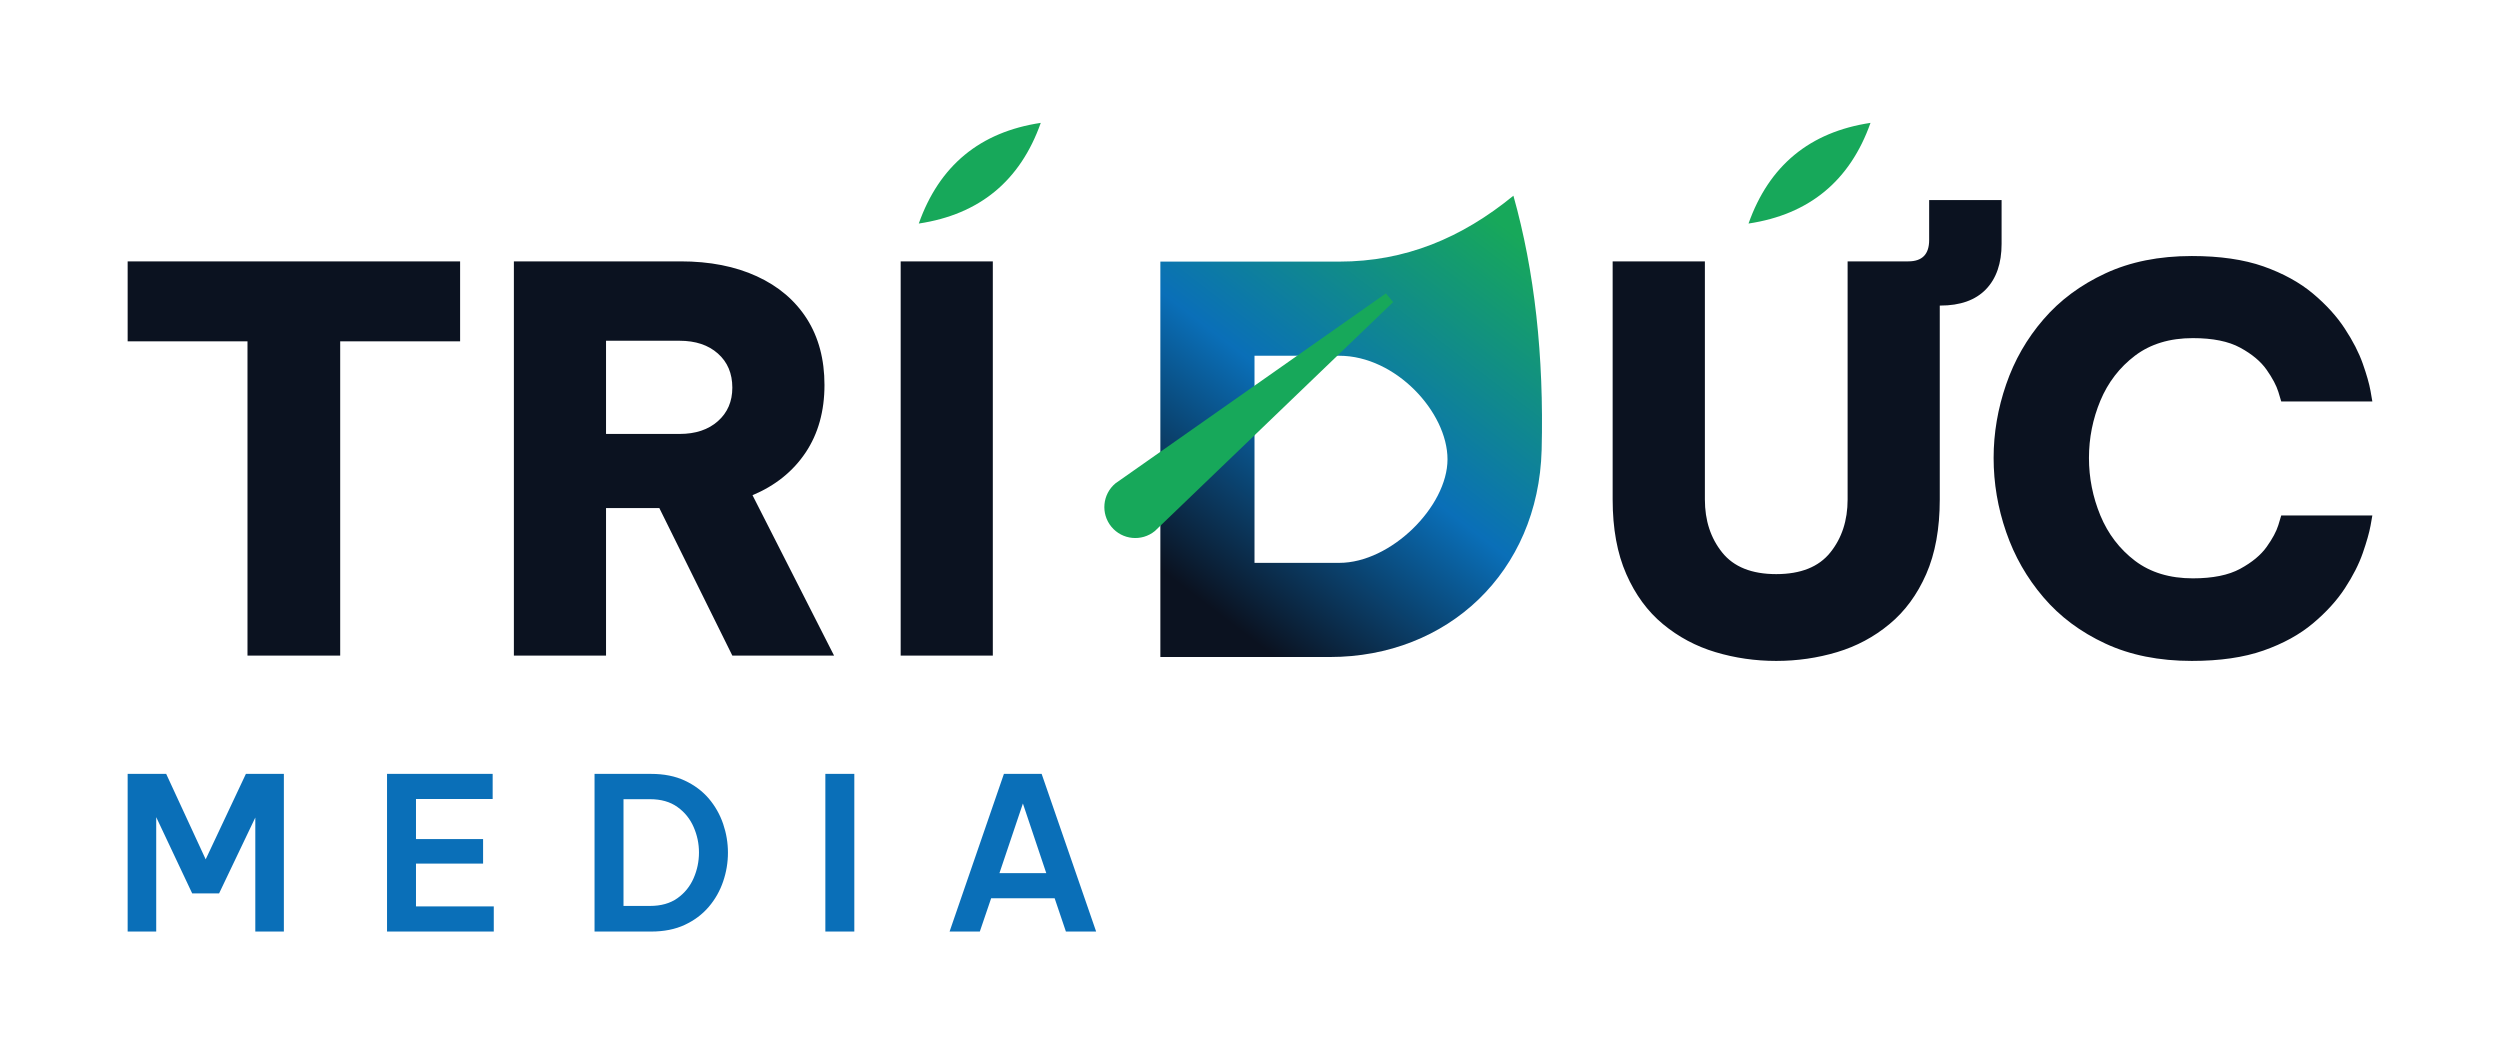
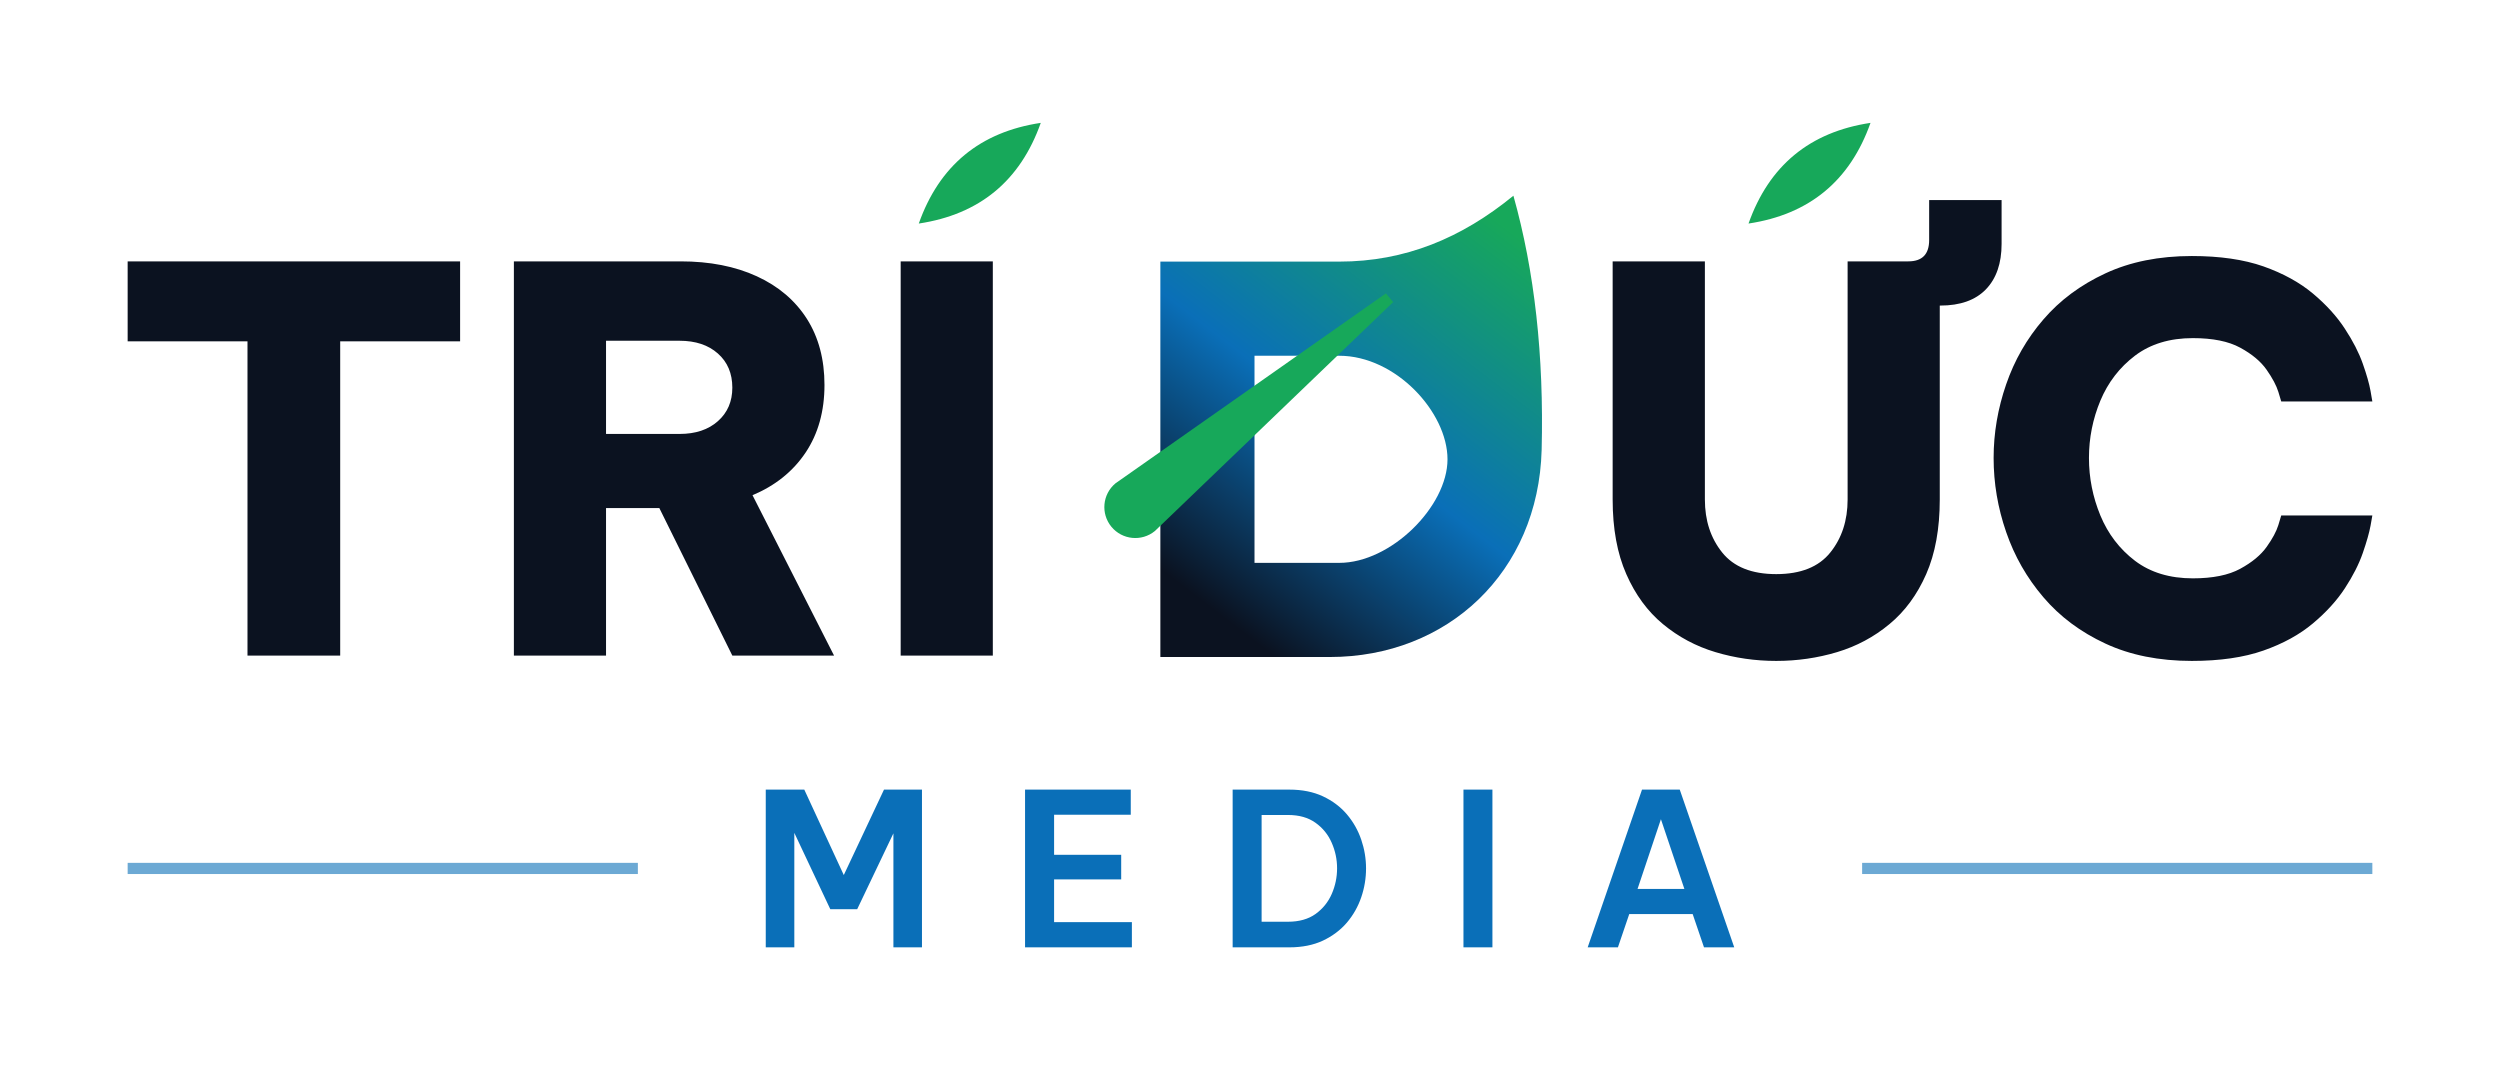
- <svg xmlns="http://www.w3.org/2000/svg" viewBox="-13.53 -14.76 313.35 132.76" role="img" aria-label="Trí Đức Media">
+ <svg xmlns="http://www.w3.org/2000/svg" viewBox="-13.53 -14.76 313.35 134.74" role="img" aria-label="Trí Đức Media">
  <defs>
    <linearGradient id="h-color-g" gradientUnits="userSpaceOnUse" x1="22" y1="102" x2="97" y2="4">
      <stop offset="0.12" stop-color="#0B1220" />
      <stop offset="0.5" stop-color="#0A6FB8" />
      <stop offset="0.95" stop-color="#17A85A" />
    </linearGradient>
  </defs>
  <path fill="#0B1220" d="M29.11 67.41L17.49 67.41L17.49 28.02L2.47 28.02L2.47 18.00L44.14 18.00L44.14 28.02L29.11 28.02L29.11 67.41ZM62.43 67.41L50.88 67.41L50.88 18.00L71.78 18.00Q77.26 18.00 81.33 19.87Q85.40 21.74 87.61 25.21Q89.81 28.68 89.81 33.49L89.81 33.49Q89.81 38.43 87.44 41.97Q85.07 45.51 80.79 47.31L80.79 47.31L91.01 67.41L78.26 67.41L69.11 48.92L62.43 48.92L62.43 67.41ZM71.65 27.95L71.65 27.95L62.43 27.95L62.43 39.63L71.65 39.63Q74.65 39.63 76.45 38.03Q78.26 36.43 78.26 33.83L78.26 33.83Q78.26 31.15 76.45 29.55Q74.65 27.95 71.65 27.95ZM110.91 67.41L99.36 67.41L99.36 18.00L110.91 18.00L110.91 67.41ZM209.10 68.08L209.10 68.08Q205.16 68.08 201.49 66.98Q197.82 65.88 194.91 63.47Q192.01 61.07 190.31 57.20Q188.60 53.32 188.60 47.85L188.60 47.85L188.60 18.00L200.16 18.00L200.16 47.85Q200.16 51.79 202.33 54.49Q204.50 57.20 209.10 57.20L209.10 57.20Q213.71 57.20 215.88 54.49Q218.05 51.79 218.05 47.85L218.05 47.85L218.05 18.00L225.66 18.00Q228.27 18.00 228.27 15.33L228.27 15.33L228.27 10.32L237.35 10.32L237.35 15.80Q237.35 19.47 235.38 21.51Q233.41 23.54 229.67 23.54L229.67 23.54L229.60 23.54L229.60 47.85Q229.60 53.32 227.90 57.20Q226.20 61.07 223.29 63.47Q220.39 65.88 216.72 66.98Q213.04 68.08 209.10 68.08ZM261.19 68.08L261.19 68.08Q255.04 68.08 250.37 65.91Q245.69 63.74 242.59 60.10Q239.48 56.46 237.92 51.92Q236.35 47.38 236.35 42.64L236.35 42.64Q236.35 37.97 237.92 33.42Q239.48 28.88 242.59 25.28Q245.69 21.67 250.37 19.50Q255.04 17.33 261.19 17.33L261.19 17.33Q266.46 17.33 270.17 18.63Q273.87 19.94 276.38 22.04Q278.88 24.14 280.38 26.45Q281.89 28.75 282.62 30.82Q283.35 32.89 283.59 34.23Q283.82 35.56 283.82 35.56L283.82 35.56L272.40 35.56Q272.40 35.56 272.04 34.36Q271.67 33.16 270.57 31.59Q269.47 30.02 267.26 28.82Q265.06 27.62 261.32 27.62L261.32 27.62Q256.98 27.62 254.07 29.82Q251.17 32.02 249.73 35.46Q248.30 38.90 248.30 42.64L248.30 42.64Q248.30 46.38 249.73 49.85Q251.17 53.32 254.07 55.53Q256.98 57.73 261.32 57.73L261.32 57.73Q265.06 57.73 267.26 56.53Q269.47 55.33 270.57 53.79Q271.67 52.25 272.04 51.05Q272.40 49.85 272.40 49.85L272.40 49.85L283.82 49.85Q283.82 49.85 283.59 51.15Q283.35 52.45 282.62 54.56Q281.89 56.66 280.38 58.97Q278.88 61.27 276.38 63.37Q273.87 65.48 270.17 66.78Q266.46 68.08 261.19 68.08Z" />
  <g transform="translate(118.93 7.41) scale(0.59)">
    <path fill="url(#h-color-g)" fill-rule="evenodd" d="M22 18H60C74 18 86 13 97 4C101.5 20 103.5 38 103 58C102.3 84 83 102 58 102H22ZM42 38H60C72 38 83 50 83 60C83 70 71 82 60 82H42Z" />
    <path fill="#17A85A" d="M20.83 75.24L71.45 26.6L69.92 24.75L12.47 65.1A6.571 6.571 0 0 0 20.83 75.24Z" />
  </g>
  <path fill="#17A85A" d="M101.63 13.26Q113.06 11.54 116.92 0.64Q105.49 2.36 101.63 13.26ZM205.63 13.26Q217.06 11.54 220.92 0.64Q209.49 2.36 205.63 13.26Z" />
-   <path fill="#0A6FB8" d="M6.05 102.00L2.47 102.00L2.47 82.24L7.30 82.24L12.25 92.95L17.29 82.24L22.05 82.24L22.05 102.00L18.47 102.00L18.47 87.71L13.93 97.22L10.56 97.22L6.05 87.66L6.05 102.00ZM48.36 102.00L34.98 102.00L34.98 82.24L48.22 82.24L48.22 85.39L38.61 85.39L38.61 90.41L47.02 90.41L47.02 93.48L38.61 93.48L38.61 98.85L48.36 98.85L48.36 102.00ZM68.09 102.00L60.99 102.00L60.99 82.24L68.09 82.24Q70.50 82.24 72.30 83.08Q74.10 83.92 75.31 85.33Q76.51 86.75 77.11 88.51Q77.71 90.27 77.71 92.12L77.71 92.12Q77.71 93.96 77.11 95.72Q76.51 97.49 75.31 98.90Q74.10 100.32 72.30 101.16Q70.50 102.00 68.09 102.00L68.09 102.00ZM67.93 85.41L67.93 85.41L64.62 85.41L64.62 98.79L67.93 98.79Q70.02 98.79 71.38 97.82Q72.74 96.85 73.41 95.31Q74.08 93.77 74.08 92.09L74.08 92.09Q74.08 90.43 73.41 88.90Q72.74 87.36 71.38 86.39Q70.02 85.41 67.93 85.41ZM93.55 102.00L89.92 102.00L89.92 82.24L93.55 82.24L93.55 102.00ZM109.28 102.00L105.49 102.00L112.30 82.24L117.03 82.24L123.86 102.00L120.07 102.00L118.66 97.83L110.70 97.83L109.28 102.00ZM114.68 85.95L111.74 94.68L117.61 94.68L114.68 85.95Z" />
+   <path fill="#0A6FB8" d="M86.03 103.98L82.45 103.98L82.45 84.21L87.28 84.21L92.23 94.92L97.27 84.21L102.03 84.21L102.03 103.98L98.45 103.98L98.45 89.69L93.91 99.20L90.54 99.20L86.03 89.63L86.03 103.98ZM128.34 103.98L114.95 103.98L114.95 84.21L128.20 84.21L128.20 87.36L118.59 87.36L118.59 92.38L127.00 92.38L127.00 95.46L118.59 95.46L118.59 100.82L128.34 100.82L128.34 103.98ZM148.07 103.98L140.97 103.98L140.97 84.21L148.07 84.21Q150.48 84.21 152.28 85.05Q154.08 85.89 155.29 87.31Q156.49 88.73 157.09 90.49Q157.69 92.25 157.69 94.09L157.69 94.09Q157.69 95.94 157.09 97.70Q156.49 99.46 155.29 100.88Q154.08 102.29 152.28 103.14Q150.48 103.98 148.07 103.98L148.07 103.98ZM147.91 87.39L147.91 87.39L144.60 87.39L144.60 100.77L147.91 100.77Q150.00 100.77 151.36 99.80Q152.72 98.82 153.39 97.29Q154.06 95.75 154.06 94.07L154.06 94.07Q154.06 92.41 153.39 90.88Q152.72 89.34 151.36 88.37Q150.00 87.39 147.91 87.39ZM173.53 103.98L169.90 103.98L169.90 84.21L173.53 84.21L173.53 103.98ZM189.26 103.98L185.47 103.98L192.28 84.21L197.01 84.21L203.84 103.98L200.05 103.98L198.63 99.81L190.68 99.81L189.26 103.98ZM194.65 87.92L191.72 96.66L197.59 96.66L194.65 87.92Z" />
+   <rect x="2.47" y="93.39" width="63.95" height="1.4" fill="#0A6FB8" opacity="0.6" />
+   <rect x="219.87" y="93.39" width="63.95" height="1.4" fill="#0A6FB8" opacity="0.6" />
</svg>
